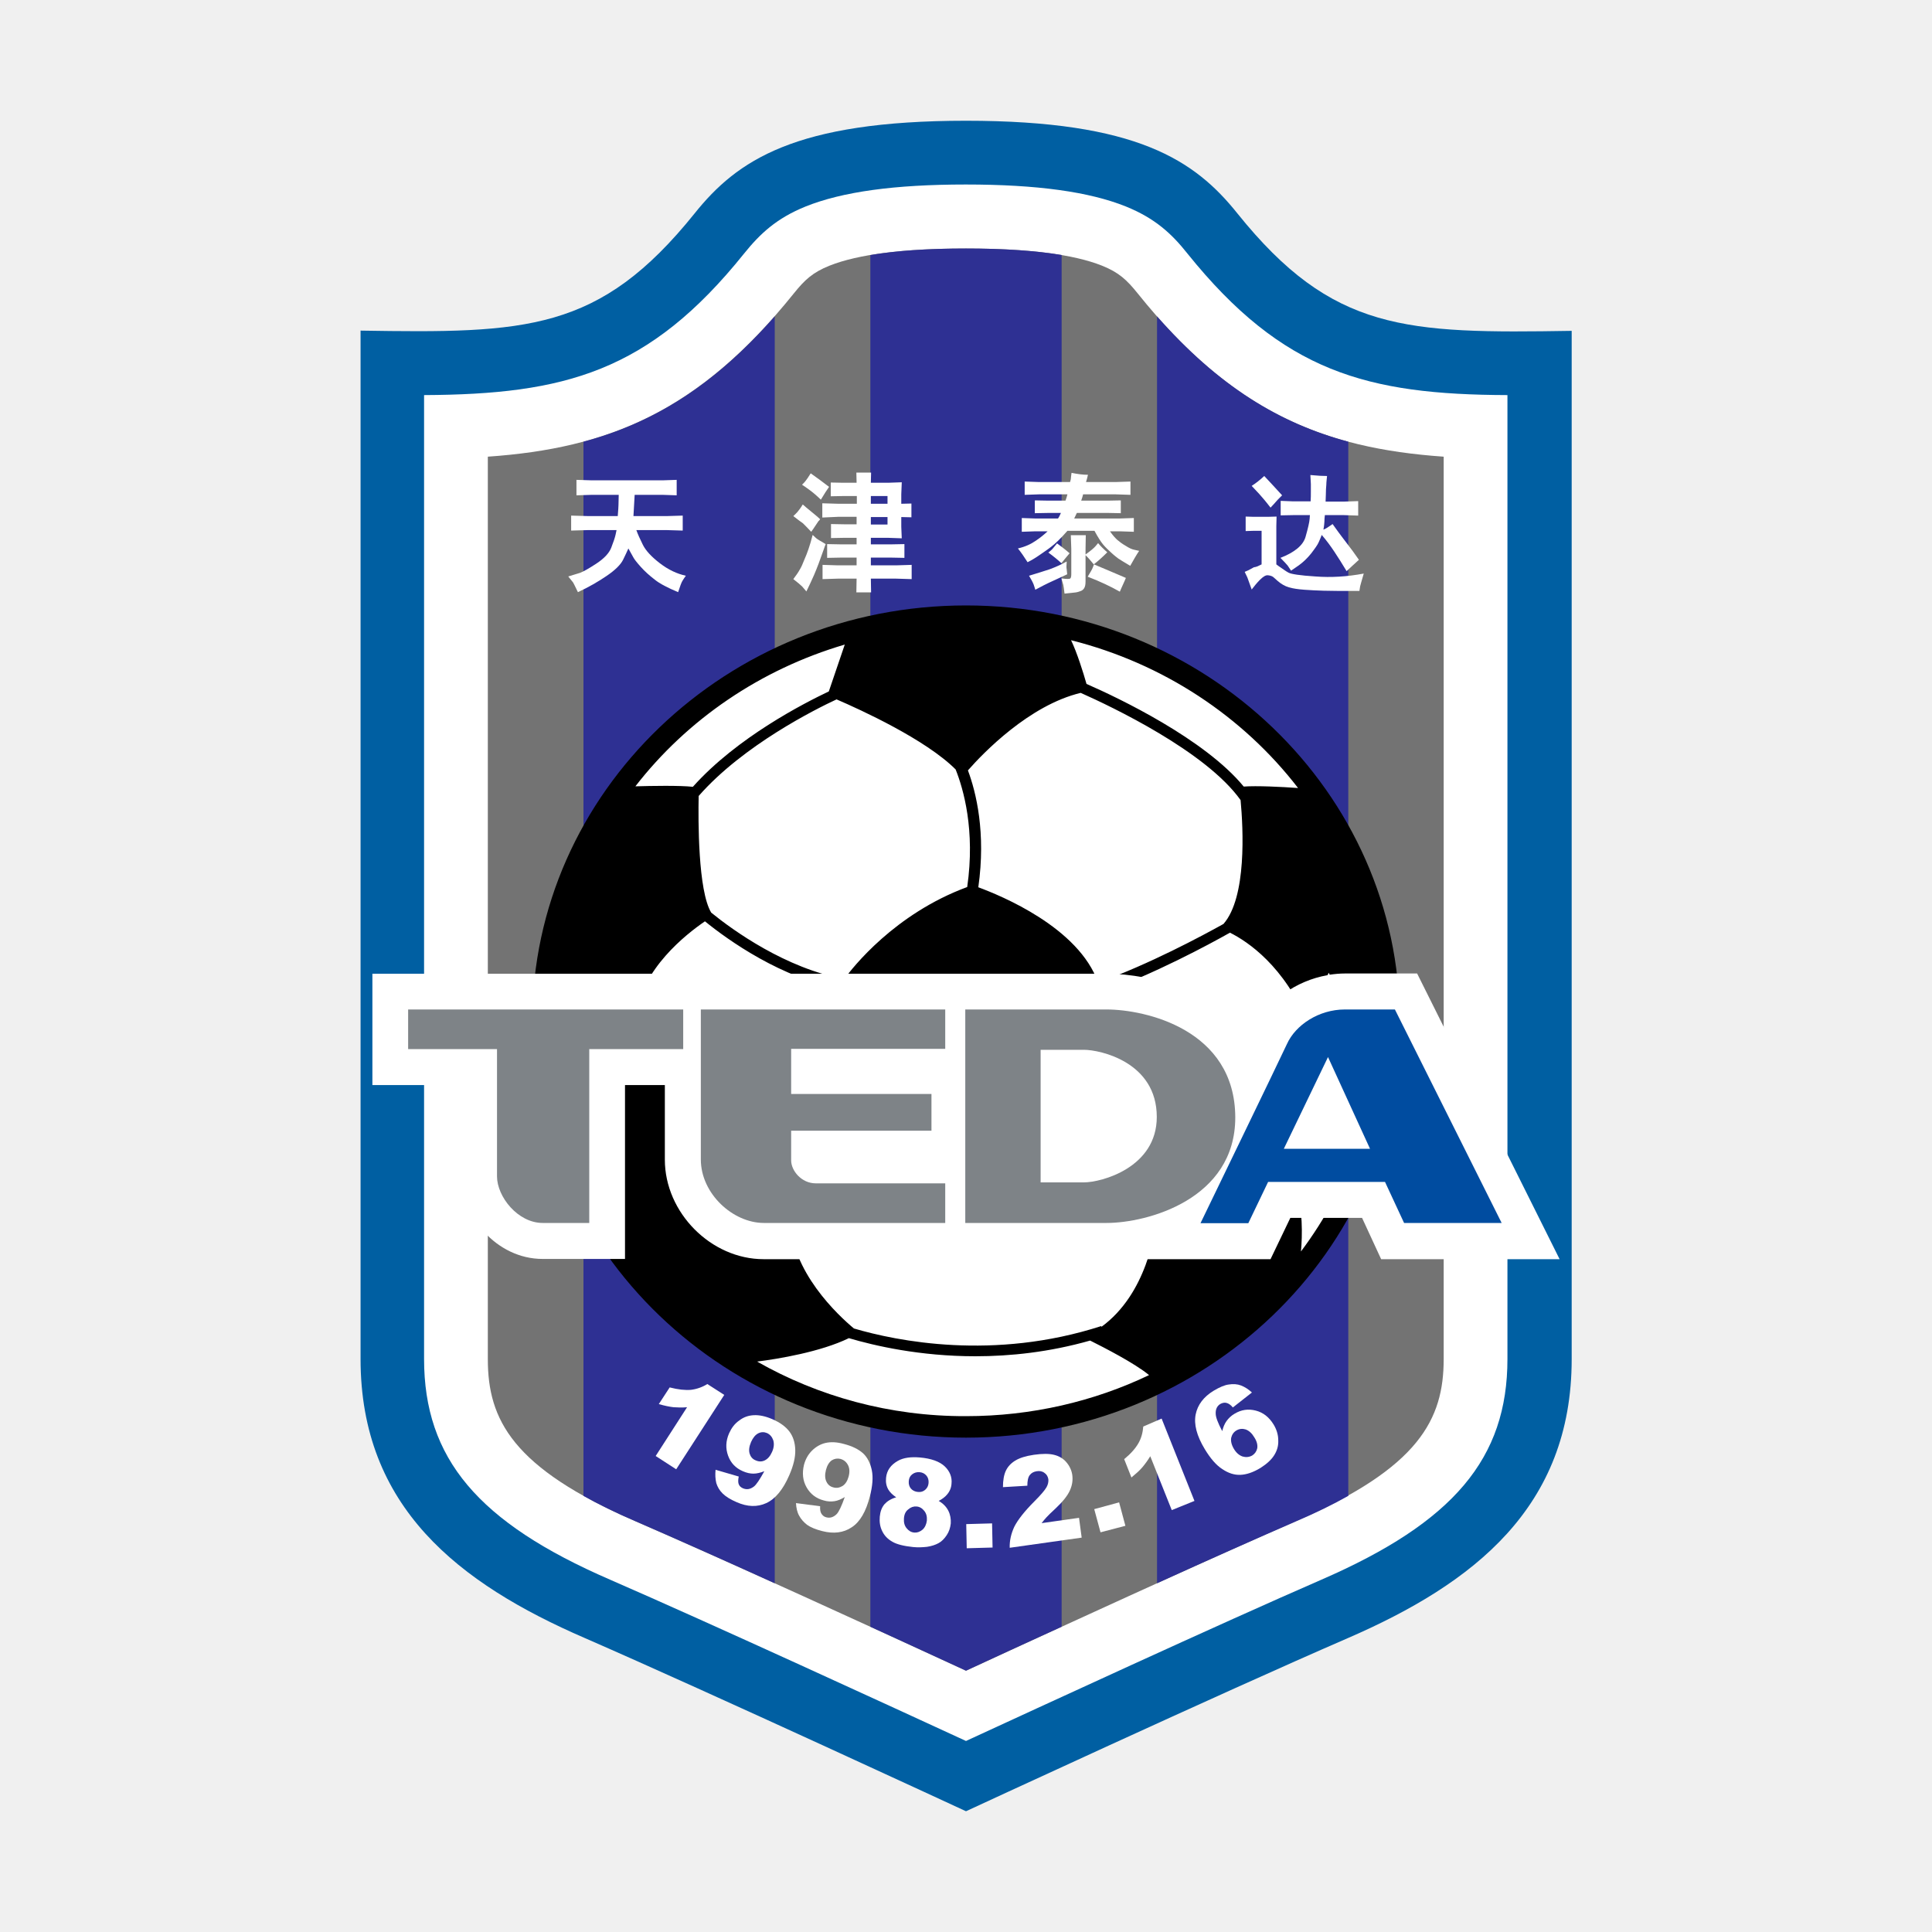
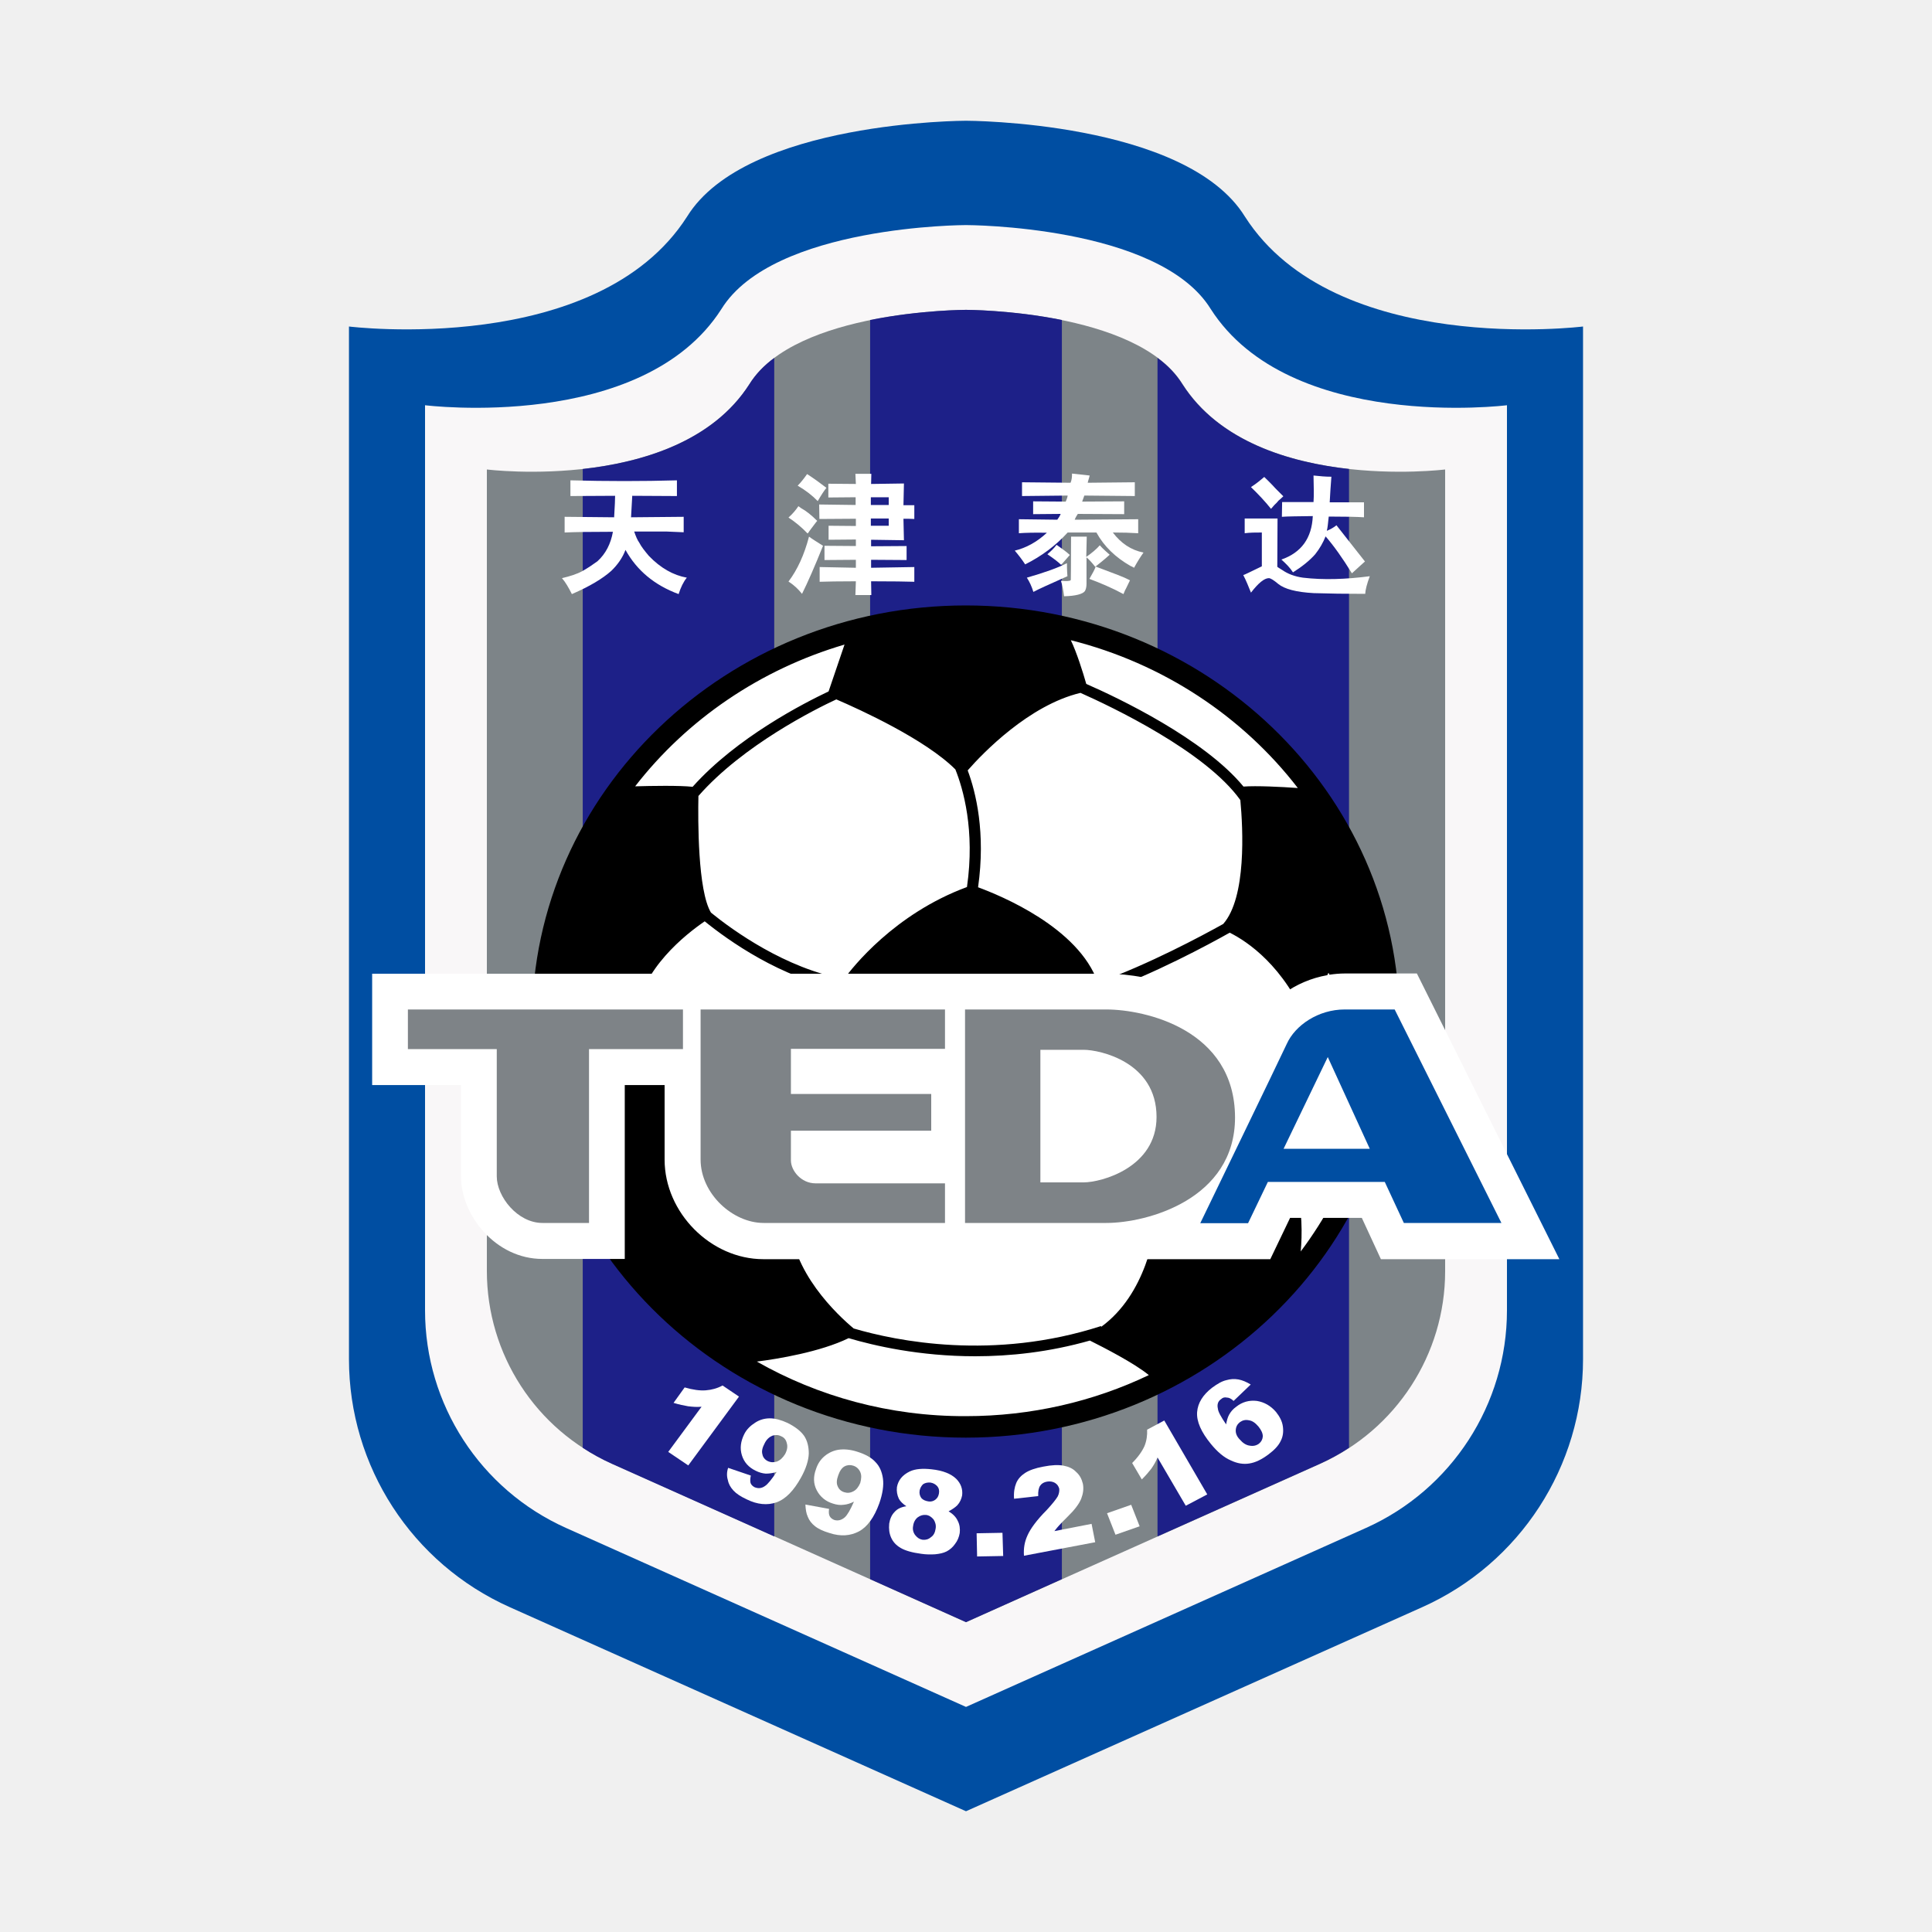
<svg xmlns="http://www.w3.org/2000/svg" version="1.1" x="0px" y="0px" viewBox="0 0 800 800" enable-background="new 0 0 800 800" xml:space="preserve">
  <g>
+     <path fill="#004EA2" d="M515.5,89.7C491,50,400,50,400,50s-91,0-115.5,39.7c-37.3,58.3-140,45.5-140,45.5v427.6   c0,44.4,26.1,84.6,66.6,102.7L400,750l188.9-84.5c40.5-18.1,66.6-58.4,66.6-102.7V135.2C655.5,135.2,552.8,148,515.5,89.7z" />
+     <path fill="#F9F7F8" d="M501.3,127.9C479.8,93.2,400,93.2,400,93.2s-79.8,0-101.3,34.8C266,179.1,176,167.8,176,167.8v374.8   c0,38.9,22.9,74.2,58.4,90.1L400,706.8l165.6-74.1c35.5-15.9,58.4-51.2,58.4-90.1V167.8C624,167.8,534,179.1,501.3,127.9z" />
+     <path fill="#7D8488" d="M489.7,159.1c-19-30.8-89.7-30.8-89.7-30.8s-70.6,0-89.7,30.8c-29,45.3-108.7,35.3-108.7,35.3v331.9   c0,34.4,20.2,65.7,51.7,79.7L400,671.7l146.7-65.6c31.4-14.1,51.7-45.3,51.7-79.7v-332C598.3,194.4,518.6,204.4,489.7,159.1z" />
    <g>
-       <path fill="#005FA2" d="M512.4,88.4C494.8,66.4,470.8,50,400,50c-70.8,0-94.8,16.4-112.4,38.4c-39.4,49-69.6,49.6-138.3,48.5    c0,0,0,364.6,0,425.8c0,61.3,40.5,92.9,92.9,115.6C294.5,701.1,400,750,400,750c0,0,105.5-48.9,157.9-71.6    c52.4-22.7,92.9-54.3,92.9-115.6c0-61.3,0-425.8,0-425.8C582,138.1,551.8,137.4,512.4,88.4z" />
-       <path fill="#FFFFFF" d="M400,720.9c-29.3-13.5-105.1-48.4-147.4-66.8c-54.7-23.7-77-50.2-77-91.4V163.6    c58.1-0.3,93.1-9.5,132.5-58.6c6.6-8.2,13.4-14.6,25.5-19.5c15.2-6.1,36.8-9.1,66.3-9.1c29.5,0,51.1,3,66.3,9.1    c12.1,4.9,19,11.3,25.5,19.5c39.5,49.1,74.4,58.4,132.5,58.6v399.1c0,41.2-22.3,67.6-77,91.4C505.1,672.4,429.3,707.4,400,720.9z" />
-       <path fill="#737373" d="M400,691.8c-34.9-16.1-99.1-45.5-136.9-61.9c-50.9-22.1-61.1-42-61.1-67.1V189.1    c50-3.5,87.3-18.6,126.7-67.6c4.5-5.6,7.8-8.7,14.8-11.5c11.8-4.7,30.8-7.1,56.4-7.1c25.7,0,44.6,2.4,56.4,7.1    c7,2.8,10.3,5.9,14.8,11.5c39.3,49,76.7,64.1,126.7,67.6v373.6c0,25.1-10.2,45-61.1,67.1C499,646.3,434.9,675.7,400,691.8z" />
-       <g>
-         <path fill="#2E3093" d="M439.6,105.6v568c-14.9,6.8-28.7,13.1-39.6,18.2c-10.9-5-24.7-11.4-39.6-18.2v-568     c10.6-1.8,23.8-2.7,39.6-2.7S429,103.8,439.6,105.6z" />
-         <path fill="#2E3093" d="M558.3,182.9v436.5c-6.2,3.5-13.3,7-21.5,10.5c-15.9,6.9-36.6,16.1-57.7,25.7V131     C504.6,159.9,529.7,175.2,558.3,182.9z" />
-         <path fill="#2E3093" d="M320.8,131v524.6c-21.1-9.6-41.8-18.8-57.7-25.7c-8.2-3.5-15.3-7-21.5-10.5V182.9     C270.3,175.2,295.4,159.9,320.8,131z" />
-       </g>
+       <path fill="#1D2088" d="M241.3,599.5c3.8,2.5,7.8,4.7,12,6.6l67.3,30.1v-488c-4.2,3.1-7.7,6.7-10.3,10.9    c-15.3,23.9-44.6,32.4-69,35.1L241.3,599.5L241.3,599.5z" />
+       <path fill="#1D2088" d="M360.3,132.5v521.4l39.7,17.8l39.7-17.8V132.5c-20.8-4.2-39.7-4.2-39.7-4.2S381.2,128.3,360.3,132.5z" />
+       <path fill="#1D2088" d="M479.3,636.2l67.3-30.1c4.2-1.9,8.2-4.1,12-6.6V194.2c-24.4-2.7-53.7-11.2-69-35.1    c-2.6-4.2-6.1-7.8-10.3-10.9V636.2z" />
+     </g>
+     <g>
+       <path fill="#FFFFFF" d="M262.6,220.1c0.7,2,1.3,3.5,2.1,4.6c0.8,1.6,2.3,3.5,4,5.5c4.8,5,10.1,8,15.7,9c-1.4,1.7-2.5,4-3.4,6.8    c-10-3.7-17.3-9.8-22-18.3c-1.2,3.2-3.2,6.1-5.9,8.7c-3.6,3.2-8.9,6.4-16.3,9.6c-1.4-2.8-2.7-5-4.1-6.6c3.4-0.8,6.2-1.7,8.4-2.9    c2.5-1.4,4.5-2.8,6.3-4.1c3.4-3.1,5.5-7.2,6.4-12.2c-9.3,0-15.9,0.1-20,0.3V214l20.5,0.2c0.3-4.8,0.4-7.7,0.4-8.9l-18.5,0.1v-6.5    c15.1,0.4,29.8,0.4,44.1,0v6.5l-18.5-0.1l-0.5,8.9l21.8-0.2v6.4l-7-0.3L262.6,220.1L262.6,220.1z" />
+       <path fill="#FFFFFF" d="M339.2,208.9l15.1,0.2v-3.2L343,206v-5.7l11.4,0.1l-0.2-4.2h6.6l-0.1,4.2l13.6-0.2l-0.2,9c1.6,0,3,0,4.5,0    v5.7c-1.5-0.1-3-0.1-4.5-0.1l0.2,8.9l-13.6-0.2v2.7l14.7-0.1v5.8l-14.7-0.1v3.3l17.9-0.3v6.1c-3.2-0.1-9.1-0.2-17.9-0.2l0.1,5.7    h-6.6l0.2-5.7c-7,0-12,0.1-15,0.2v-6.1l15,0.3v-3.3l-13,0.1V226l13,0.1v-2.7l-11.3,0.1v-5.8l11.3,0.1v-3l-15.1,0.1L339.2,208.9    L339.2,208.9z M368,214.7L368,214.7h-7.4v3h7.4V214.7L368,214.7z M368,205.9L368,205.9h-7.4v3.2h7.4V205.9L368,205.9z     M334.4,220.9L334.4,220.9c-2.4-2.5-5-4.7-7.9-6.6c1.8-1.6,3.1-3.2,4.1-4.7l1.1,0.8c2.2,1.2,4.4,3,6.7,5.3l-0.3,0.3    c-1.8,2.4-3,3.9-3.4,4.6L334.4,220.9L334.4,220.9z M332.1,245.9c2.3-4.6,5.2-11.2,8.7-19.9c-2.5-1.6-4.5-2.8-5.8-3.8    c-2,7.6-4.8,13.7-8.5,18.6C328.7,242.2,330.5,243.9,332.1,245.9L332.1,245.9L332.1,245.9z M330.3,201.1c3.4,2,6.1,4.1,8.3,6.4    c1.5-2.6,2.7-4.4,3.6-5.5c-2.6-2-5.2-3.9-8-5.7C332.8,198.3,331.5,199.9,330.3,201.1L330.3,201.1z" />
+       <path fill="#FFFFFF" d="M421.9,220.8V215l15.9,0.2c0.6-0.8,1.1-1.6,1.4-2.4l-11.4,0.1v-5.3l13.5,0.1c0.4-0.9,0.7-1.8,0.8-2.5    l-18.9,0.2v-5.7l20.1,0.2c0.5-1.2,0.6-2.4,0.6-3.8l7.3,0.8c-0.2,1-0.6,2-0.8,3l19.5-0.2v5.7l-20.9-0.2c-0.3,0.9-0.6,1.7-0.9,2.5    l17.4-0.1v5.3l-19.2-0.1c-0.4,0.6-0.9,1.4-1.3,2.4l26.3-0.2v5.8c-3-0.2-6.5-0.3-10.5-0.3c3.4,4.5,7.6,7.3,12.7,8.3    c-1.2,1.7-2.5,3.7-3.9,6.3c-0.8-0.5-1.3-0.7-1.4-0.7c-6.3-3.6-11-8.1-14.2-13.9h-11.9c-4.9,5.4-10.8,9.8-17.6,13.2    c-1.3-2-2.7-3.8-4.3-5.7c4.6-1.1,9.1-3.5,13.3-7.4C428.4,220.5,424.6,220.6,421.9,220.8L421.9,220.8z M441.8,233.2    c-3.7,1.9-9.3,3.9-16.6,6c1.1,1.7,2,3.6,2.7,5.9c2-1.1,6.7-3.2,14.1-6.5C441.8,236.1,441.8,234.2,441.8,233.2L441.8,233.2    L441.8,233.2z M437.5,225.6c-1.1,1.5-2.4,2.7-3.8,3.9c2.5,1.7,4.5,3.2,5.7,4.4l3.6-4.1C441.6,228.5,439.8,227.2,437.5,225.6    L437.5,225.6L437.5,225.6z M450,222.2h-6.5c0,11.6-0.1,17.5-0.1,17.8l-0.1,0.3c-0.4,0.3-1.7,0.4-4,0.2c0.6,1.7,1,3.9,1.3,6.4    c4.7-0.1,7.7-0.9,8.6-2.1c0.4-0.6,0.7-1.7,0.7-3v-11c0.9,0.7,2.1,2,3.6,3.9c1.5-1.2,3.6-2.8,6-5c-1.2-1.1-2.7-2.3-4.1-3.9    c-1.4,1.6-3.3,3.2-5.6,4.8L450,222.2L450,222.2L450,222.2z M467.1,239.9c-1.2-0.7-5.6-2.4-13.4-5.3c-0.4,1.3-1.5,3.1-2.6,5.1    c4.8,1.8,9.5,3.8,14.1,6.3c0.5-1.3,0.9-2.1,1.1-2.4l1.6-3.3L467.1,239.9L467.1,239.9z" />
+       <path fill="#FFFFFF" d="M530.9,207.9h13c0.2-2.7,0.1-6.4,0-11c2.7,0.3,5.1,0.5,7.4,0.5c-0.3,3.6-0.5,7.1-0.7,10.6h14.2v6.2    c-2.9-0.2-7.7-0.3-14.6-0.3c-0.3,2.9-0.5,4.9-0.8,5.9c1.5-0.6,2.9-1.4,4-2.3l8.8,11.2l3,3.8c-0.4,0.3-2.2,2-5.4,4.9    c-4-6.5-7.6-11.5-10.9-15.3c-1,2.5-2.4,5-4.3,7.4c-2.3,2.6-5.4,5.1-9.2,7.5c-1.2-1.9-2.9-3.6-4.8-5.3c8.3-2.9,12.6-8.9,13-18    c-6.2,0.1-10.5,0.1-12.8,0.3L530.9,207.9L530.9,207.9z M522.5,220.5v14c-4.8,2.3-7.3,3.6-7.7,3.6c1.2,2.3,2.2,4.8,3.2,7.3    c3-3.9,5.5-6,7.4-6c0.7,0,2,0.8,3.9,2.4c2.6,2.1,7.4,3.4,14.7,3.8c6.1,0.2,13.2,0.3,21.3,0.3c0.1-1.7,0.7-4.1,1.9-7.3    c-10,1.3-19.2,1.6-27.7,0.6c-3.5-0.5-6.3-1.6-8.6-3.2l-0.8-0.5l-0.3-0.2l-0.2-0.1l-0.7-0.5l0.1-20h-13.6v6.1    C517.6,220.5,520,220.5,522.5,220.5L522.5,220.5L522.5,220.5z M531.4,205.5l-2.4-2.4c-0.6-0.6-1.3-1.3-2-2.1    c-0.9-0.9-2-2.1-3.5-3.5c-1.4,1.2-3.2,2.7-5.5,4.2c3.2,3.1,6,6.1,8.3,9l1.4-1.6c0.7-0.6,1.2-1.2,1.7-1.8    C530.1,206.7,530.7,206.2,531.4,205.5L531.4,205.5z" />
+     </g>
+     <g>
+       <path fill="#FFFFFF" d="M306,578.3l-21,28.5l-8.3-5.6l13.8-18.7c-2,0.2-3.9,0-5.6-0.2c-1.7-0.3-3.7-0.7-6-1.4l4.6-6.4    c3.4,1,6.4,1.4,8.8,1.2s4.7-0.8,6.9-2L306,578.3z" />
+       <path fill="#FFFFFF" d="M321.7,605.2c-1.3,0.4-2.5,0.4-3.8-0.2c-1.2-0.6-2-1.6-2.2-2.8c-0.4-1.3,0-2.8,0.9-4.5    c0.8-1.7,2-2.7,3.2-3.2c1.2-0.4,2.5-0.4,3.6,0.2c1.3,0.5,2.1,1.5,2.4,2.9c0.4,1.3,0.2,2.8-0.7,4.5    C324.1,603.7,323,604.7,321.7,605.2L321.7,605.2z M301.4,612.9L301.4,612.9c0.3,1.6,1.1,3,2.3,4.3c1.2,1.3,3,2.5,5.6,3.7    c4.3,2.1,8.4,2.5,12.2,1.2c3.9-1.4,7.2-4.9,10.2-10.3c2.1-3.8,3.1-7.1,3.2-9.9c0-2.9-0.6-5.3-1.9-7.3c-1.4-2-3.7-3.8-6.9-5.4    c-2.6-1.2-5.1-1.9-7.3-1.9c-2.2,0-4.3,0.6-6.1,1.8c-1.9,1.2-3.5,2.7-4.5,4.7c-1.5,3-1.9,5.9-1,8.8c0.9,2.9,2.8,5,5.7,6.4    c1.4,0.7,2.8,1.1,4.2,1.2c1.4,0,2.9-0.2,4.5-0.7c-2.1,3.1-3.7,5.1-4.8,5.8c-1.5,1.1-3,1.1-4.4,0.5c-0.7-0.4-1.3-0.9-1.6-1.7    c-0.2-0.7-0.2-1.8,0.1-3.1l-9.4-3.2C300.9,609.6,300.9,611.3,301.4,612.9z" />
+       <path fill="#FFFFFF" d="M353.4,617.5c-1.3,0.7-2.5,0.8-3.8,0.4c-1.3-0.4-2.2-1.2-2.7-2.4c-0.6-1.2-0.5-2.7,0.2-4.6    c0.6-1.8,1.5-3.1,2.6-3.7c1.1-0.6,2.4-0.7,3.6-0.3c1.3,0.4,2.3,1.3,2.9,2.6s0.5,2.8,0,4.6C355.5,615.7,354.6,616.9,353.4,617.5    L353.4,617.5z M334.5,628.1L334.5,628.1c0.6,1.5,1.6,2.8,2.9,3.8c1.3,1.1,3.4,2.1,6.1,2.9c4.6,1.5,8.6,1.2,12.2-0.7    c3.5-1.9,6.3-5.8,8.4-11.6c1.4-4,1.9-7.5,1.5-10.3s-1.4-5.1-3.1-6.8c-1.6-1.8-4.1-3.2-7.6-4.3c-2.8-0.9-5.4-1.1-7.6-0.8    c-2.1,0.3-4.1,1.2-5.8,2.6c-1.7,1.4-2.9,3.2-3.6,5.4c-1.2,3.2-1.1,6.1,0.3,8.8s3.7,4.6,6.7,5.5c1.5,0.5,3,0.7,4.4,0.5    c1.4-0.1,2.9-0.6,4.3-1.3c-1.5,3.4-2.7,5.5-3.8,6.5c-1.4,1.2-2.8,1.5-4.3,1.1c-0.8-0.3-1.5-0.8-1.9-1.5s-0.5-1.7-0.3-3.1l-9.8-1.8    C333.6,624.9,333.8,626.6,334.5,628.1z" />
+       <path fill="#FFFFFF" d="M382.2,614.6c0.9-0.6,1.9-0.8,3.1-0.7c1.2,0.2,2,0.7,2.7,1.4c0.8,0.9,1,1.9,0.8,3.1    c-0.2,1.1-0.6,1.9-1.5,2.6c-0.8,0.6-1.8,0.9-2.9,0.7c-1.2-0.2-2.2-0.6-2.9-1.4c-0.6-0.9-0.9-1.8-0.7-3.1    C381,616.2,381.5,615.3,382.2,614.6L382.2,614.6z M370.4,626.1L370.4,626.1c-1.2,1.2-1.9,2.9-2.2,4.8c-0.2,2.2,0,4,0.8,5.8    s2.1,3.2,4,4.3s4.7,1.9,8.5,2.4c1.9,0.3,3.9,0.3,5.7,0.2c1.9-0.2,3.4-0.5,4.8-1.2c1.3-0.7,2.5-1.7,3.4-3c1.1-1.4,1.7-2.9,2-4.6    c0.2-1.7,0-3.5-0.8-5c-0.7-1.6-2-2.9-3.8-4c1.5-0.8,2.7-1.6,3.6-2.5c1.1-1.2,1.7-2.6,2-4.1c0.3-2.6-0.5-4.9-2.5-6.9    c-2.1-2-5.4-3.4-10.2-3.9c-3.6-0.4-6.7-0.2-9,0.9c-3.1,1.5-4.8,3.7-5.3,6.5c-0.2,1.7,0.1,3.3,0.8,4.8c0.6,1.1,1.6,2.1,3.1,3.1    C373.2,624,371.5,624.8,370.4,626.1L370.4,626.1z M380,628.3L380,628.3c1.1-0.8,2.2-1.1,3.4-1c1.2,0.1,2.3,0.8,3.2,1.9    c0.7,1.1,1.1,2.4,0.8,3.9c-0.2,1.4-0.8,2.7-1.9,3.4c-1,0.9-2.2,1.2-3.4,1.1c-1.3-0.2-2.2-0.8-3.1-1.9c-0.8-1-1.2-2.4-0.9-3.8    C378.3,630.3,379,629.1,380,628.3z" />
+       <polygon fill="#FFFFFF" points="404.4,634.9 415.1,634.7 415.4,644.3 404.6,644.5   " />
+       <path fill="#FFFFFF" d="M453.5,638.6l-29.5,5.6c-0.2-3,0.2-5.7,1.5-8.5c1.2-2.7,3.8-6.3,7.9-10.4c2.4-2.6,3.9-4.5,4.6-5.7    c0.6-1.2,0.7-2.4,0.6-3.2c-0.3-1-0.8-1.8-1.8-2.4c-0.9-0.5-2-0.7-3.2-0.5c-1.3,0.2-2.3,0.8-2.9,1.7s-0.9,2.3-0.8,4.3l-10,1.1    c-0.2-2.7,0.2-4.8,0.9-6.5c0.7-1.7,2-3.1,3.7-4.2c1.7-1.1,4.2-2,7.5-2.6c3.5-0.7,6.3-0.8,8.4-0.4c2.1,0.4,3.9,1.2,5.2,2.6    c1.5,1.3,2.3,2.9,2.8,4.9c0.4,2.1,0.1,4.1-0.7,6.2c-0.9,2.2-2.8,4.7-5.7,7.5c-1.7,1.7-2.9,2.9-3.4,3.5c-0.6,0.6-1.2,1.4-2,2.4    l15.4-3L453.5,638.6z" />
+       <polygon fill="#FFFFFF" points="458.4,626.6 468.4,623.1 471.9,632 461.9,635.5   " />
+       <path fill="#FFFFFF" d="M482.1,588.2l17.8,30.6l-8.9,4.7l-11.7-20c-0.7,1.8-1.7,3.4-2.6,4.7c-1,1.3-2.3,2.8-3.9,4.4l-4-6.8    c2.5-2.5,4.1-4.8,5.1-7c0.9-2.2,1.2-4.5,1.1-6.8L482.1,588.2z" />
+       <path fill="#FFFFFF" d="M511.7,592.1c0.1-1.4,0.7-2.4,1.7-3.2c1.1-0.8,2.3-1.1,3.7-0.8c1.5,0.2,2.7,1.1,4,2.6    c1.2,1.5,1.8,2.8,1.8,4.1c-0.1,1.2-0.6,2.2-1.6,3c-1.1,0.8-2.4,1.1-3.9,0.8c-1.4-0.2-2.7-1-4-2.5    C512.1,594.8,511.6,593.4,511.7,592.1L511.7,592.1z M512.8,571.2L512.8,571.2c-1.7-0.3-3.3-0.2-5,0.3c-1.8,0.4-3.7,1.5-6,3.2    c-3.7,2.9-5.8,6.2-6.1,10c-0.3,3.9,1.7,8.3,5.7,13.2c2.7,3.3,5.4,5.6,8.2,6.8c2.7,1.3,5.3,1.7,7.7,1.3c2.6-0.4,5.2-1.7,8-3.8    c2.4-1.8,4.1-3.6,5-5.5c1-1.9,1.2-4,0.9-6.1s-1.3-4-2.8-5.9c-2.2-2.6-4.9-4.1-7.9-4.6c-3.2-0.4-6.1,0.4-8.6,2.4    c-1.4,1-2.2,2-2.9,3.2c-0.7,1.2-1,2.6-1.3,4.1c-2.1-3.1-3.3-5.2-3.4-6.5c-0.4-1.7,0-3.1,1.4-4c0.6-0.6,1.4-0.8,2.3-0.6    c0.8,0,1.8,0.4,2.8,1.4l7.1-6.8C516.1,572.2,514.4,571.5,512.8,571.2z" />
    </g>
    <g>
      <g>
-         <path fill="#FFFFFF" d="M400,255.2c-96.6,0-175.2,75.3-175.2,167.9c0,92.5,78.6,167.9,175.2,167.9c96.6,0,175.2-75.3,175.2-167.9     C575.2,330.5,496.6,255.2,400,255.2L400,255.2z" />
-         <path d="M400,250.7c-99,0-179.6,77.3-179.6,172.3c0,95,80.6,172.3,179.6,172.3c99,0,179.6-77.3,179.6-172.3     C579.6,328,499,250.7,400,250.7z M531.3,491c-10,2.9-33.2,9.3-47.6,9.8c-15.7-10.8-32.7-30.6-39-38.3     c7.2-15.7,11.3-49.9,11.3-49.9c-0.1-0.5-0.2-0.9-0.3-1.3c22.3-8,44.9-20.2,53.6-25.1c7.4,3.7,22.5,13.8,32.3,37.5     C542.4,434.7,543.6,474,531.3,491z M456.1,549.4l-0.1-0.3c-44.6,14.4-84.7,6.2-102.4,1c-6.5-5.4-26.2-23.7-26.3-45.3     c15-13.1,36.6-34.1,41.8-39.3c16.9,4.5,66.1,1.1,73,0.6c6.6,8,21.9,25.7,37.1,36.8C478.4,510.5,474.7,535.8,456.1,549.4z      M291.8,495.6c-1.8-17.7-7.5-62.5-18.6-69.8c-2.6-1.8-6-3.6-9.7-5.5c2.2-19,20.5-33.4,28.4-38.8c9.5,7.7,31.7,23.7,57,28.2     c0.9,12.8,13.3,43.6,17.1,52.6c-5.3,5.2-27.6,27-42.6,40C316.8,502.1,303,501,291.8,495.6z M346.4,289.6     c10,4.3,36.9,16.6,49.3,29c3.2,8,8.2,25.1,4.8,48.7c-30.1,11.1-47.6,33.5-50.9,38.1c-24.2-4.4-46-20.1-55.1-27.5     c-5.5-9.1-5.4-38.4-5.2-48.3C307.8,308.5,338,293.5,346.4,289.6z M513.7,331.3c1.1,11.8,2.6,40.3-7.1,51.3     c-9,5-30.6,16.6-51.9,24.3c-8-22.9-40.4-36.1-49.6-39.5c3.2-22.6-0.9-39.3-4.3-48.4c6.3-7.2,25.4-27,46.7-32.1     C460.3,292.6,499.3,311.1,513.7,331.3z M537.5,326.3c-6.9-0.5-17.2-1-22.5-0.6c-16.2-19.7-51.8-36.7-65.1-42.5     c-1.3-4.6-4-13.2-6.4-18.1C481.7,274.7,514.7,296.7,537.5,326.3z M349.8,266.9l-6.6,19.4c-10.1,4.8-38,19-56.3,39.5     c-5.4-0.6-17.1-0.4-23.8-0.2C284.5,298,314.8,277.2,349.8,266.9z M313.5,563.8c8.7-1.1,26.3-4,38-9.7c10.5,3.1,29.3,7.5,52.4,7.5     c14.4,0,30.6-1.7,47.5-6.5c5.6,2.8,18.5,9.4,24.4,14.3c-22.8,10.9-48.6,17-75.8,17C368.4,586.5,338.8,578.2,313.5,563.8z      M538.7,518.2c0.6-6.6,0.8-17.5-2.1-27.2c10.6-17.9,10.4-51.2,9.8-64.8c5.6-2.5,17.6-8.3,23.9-14.6c0.3,3.8,0.5,7.6,0.5,11.5     C570.7,458.5,558.8,491.4,538.7,518.2z" />
+         <g>
+           <path fill="#FFFFFF" d="M399.9,255.2c-96.6,0-175.2,75.3-175.2,167.9c0,92.5,78.6,167.9,175.2,167.9s175.2-75.3,175.2-167.9      S496.5,255.2,399.9,255.2L399.9,255.2z" />
+           <path d="M399.9,250.7c-99,0-179.6,77.3-179.6,172.3s80.6,172.3,179.6,172.3S579.5,518,579.5,423S498.9,250.7,399.9,250.7z       M531.2,491c-10,2.9-33.2,9.3-47.6,9.8c-15.7-10.8-32.7-30.6-39-38.3c7.2-15.7,11.3-49.9,11.3-49.9c-0.1-0.5-0.2-0.9-0.3-1.3      c22.3-8,44.9-20.2,53.6-25.1c7.4,3.7,22.5,13.8,32.3,37.5C542.3,434.7,543.5,474,531.2,491z M456,549.4l-0.1-0.3      c-44.6,14.4-84.7,6.2-102.4,1c-6.5-5.4-26.2-23.7-26.3-45.3c15-13.1,36.6-34.1,41.8-39.3c16.9,4.5,66.1,1.1,73,0.6      c6.6,8,21.9,25.7,37.1,36.8C478.3,510.5,474.6,535.8,456,549.4z M291.7,495.6c-1.8-17.7-7.5-62.5-18.6-69.8      c-2.6-1.8-6-3.6-9.7-5.5c2.2-19,20.5-33.4,28.4-38.8c9.5,7.7,31.7,23.7,57,28.2c0.9,12.8,13.3,43.6,17.1,52.6      c-5.3,5.2-27.6,27-42.6,40C316.7,502.1,302.9,501,291.7,495.6z M346.3,289.6c10,4.3,36.9,16.6,49.3,29c3.2,8,8.2,25.1,4.8,48.7      c-30.1,11.1-47.6,33.5-50.9,38.1c-24.2-4.4-46-20.1-55.1-27.5c-5.5-9.1-5.4-38.4-5.2-48.3C307.7,308.5,337.9,293.5,346.3,289.6z       M513.6,331.3c1.1,11.8,2.6,40.3-7.1,51.3c-9,5-30.6,16.6-51.9,24.3c-8-22.9-40.4-36.1-49.6-39.5c3.2-22.6-0.9-39.3-4.3-48.4      c6.3-7.2,25.4-27,46.7-32.1C460.2,292.6,499.2,311.1,513.6,331.3z M537.4,326.3c-6.9-0.5-17.2-1-22.5-0.6      c-16.2-19.7-51.8-36.7-65.1-42.5c-1.3-4.6-4-13.2-6.4-18.1C481.6,274.7,514.6,296.7,537.4,326.3z M349.7,266.9l-6.6,19.4      c-10.1,4.8-38,19-56.3,39.5c-5.4-0.6-17.1-0.4-23.8-0.2C284.4,298,314.7,277.2,349.7,266.9z M313.4,563.8c8.7-1.1,26.3-4,38-9.7      c10.5,3.1,29.3,7.5,52.4,7.5c14.4,0,30.6-1.7,47.5-6.5c5.6,2.8,18.5,9.4,24.4,14.3c-22.8,10.9-48.6,17-75.8,17      C368.3,586.5,338.7,578.2,313.4,563.8z M538.6,518.2c0.6-6.6,0.8-17.5-2.1-27.2c10.6-17.9,10.4-51.2,9.8-64.8      c5.6-2.5,17.6-8.3,23.9-14.6c0.3,3.8,0.5,7.6,0.5,11.5C570.6,458.5,558.7,491.4,538.6,518.2z" />
+         </g>
      </g>
      <g>
-         <path fill="#FFFFFF" d="M299.9,577.6l-19.9,30.8l-8.5-5.5l13-20.2c-2.1,0.2-3.9,0.1-5.6,0c-1.7-0.2-3.7-0.6-6.1-1.3l4.5-6.9     c3.5,0.9,6.4,1.2,8.8,1c2.4-0.3,4.7-1.1,6.8-2.4L299.9,577.6z" />
-         <path fill="#FFFFFF" d="M296.3,608.6l9.6,2.8c-0.3,1.4-0.3,2.5,0,3.2c0.3,0.8,0.9,1.3,1.8,1.7c1.5,0.6,2.9,0.4,4.4-0.7     c1.1-0.8,2.5-3,4.4-6.4c-1.6,0.6-3.1,1-4.5,1c-1.4,0-2.8-0.3-4.4-1c-3-1.3-5-3.4-6.1-6.4c-1.1-3-1-6.1,0.4-9.3     c1-2.2,2.3-4,4.2-5.3c1.8-1.4,3.8-2.1,6.1-2.2c2.2-0.1,4.7,0.4,7.5,1.6c3.3,1.4,5.7,3.2,7.2,5.2c1.5,2,2.3,4.5,2.4,7.5     c0.1,3-0.7,6.5-2.5,10.6c-2.6,6-5.8,9.8-9.5,11.5c-3.7,1.7-7.8,1.6-12.3-0.4c-2.6-1.1-4.6-2.4-5.8-3.6c-1.3-1.3-2.1-2.7-2.6-4.3     C296.2,612.4,296.1,610.6,296.3,608.6z M319.7,601.2c0.8-1.8,0.9-3.4,0.5-4.8c-0.5-1.4-1.3-2.4-2.6-3c-1.2-0.5-2.4-0.5-3.6,0.1     c-1.2,0.6-2.2,1.8-3,3.6c-0.8,1.9-1,3.4-0.6,4.8c0.4,1.3,1.2,2.3,2.5,2.8c1.3,0.6,2.6,0.6,3.8,0     C317.9,604.1,318.9,603,319.7,601.2z" />
-         <path fill="#FFFFFF" d="M329.6,622.4l10,1.3c-0.1,1.4,0.1,2.5,0.6,3.2c0.5,0.7,1.1,1.2,2,1.4c1.6,0.4,3-0.1,4.3-1.4     c0.9-1,2-3.3,3.3-7c-1.5,0.9-2.9,1.5-4.2,1.7c-1.4,0.2-2.9,0.2-4.5-0.3c-3.1-0.8-5.5-2.6-7.1-5.4c-1.6-2.8-1.9-5.9-1.1-9.3     c0.6-2.3,1.7-4.3,3.3-5.9c1.6-1.6,3.5-2.7,5.6-3.2c2.2-0.5,4.7-0.4,7.6,0.4c3.5,0.9,6.1,2.2,8,3.9c1.8,1.7,3,4.1,3.6,7     c0.6,2.9,0.3,6.6-0.8,10.8c-1.6,6.3-4.1,10.6-7.5,12.8c-3.4,2.3-7.5,2.8-12.2,1.6c-2.8-0.7-4.9-1.6-6.3-2.6     c-1.4-1.1-2.5-2.3-3.3-3.8C330.1,626.2,329.7,624.4,329.6,622.4z M351.4,611.4c0.5-1.9,0.4-3.5-0.3-4.8c-0.7-1.3-1.7-2.1-3.1-2.5     c-1.3-0.3-2.5-0.1-3.6,0.6c-1.1,0.8-1.9,2.1-2.4,4c-0.5,2-0.4,3.6,0.2,4.8c0.6,1.3,1.6,2.1,2.9,2.4c1.4,0.4,2.6,0.1,3.8-0.6     C350.1,614.5,350.9,613.2,351.4,611.4z" />
-         <path fill="#FFFFFF" d="M371.1,620c-1.5-1-2.5-2-3.2-3.1c-0.9-1.5-1.2-3.2-1-5c0.3-3,1.9-5.3,4.9-7c2.3-1.3,5.3-1.7,9-1.4     c4.8,0.4,8.3,1.7,10.4,3.7c2.1,2,3.1,4.5,2.8,7.2c-0.1,1.6-0.7,3.1-1.8,4.4c-0.8,1-2,1.9-3.5,2.7c1.9,1.1,3.2,2.5,4,4.1     c0.8,1.6,1.1,3.4,1,5.2c-0.2,1.8-0.7,3.4-1.7,4.9c-1,1.5-2.1,2.6-3.4,3.3c-1.3,0.7-2.8,1.2-4.7,1.5c-1.8,0.2-3.8,0.3-5.8,0.1     c-3.8-0.4-6.7-1.1-8.6-2.2c-1.9-1.1-3.3-2.5-4.2-4.4c-0.9-1.8-1.2-3.8-1-6c0.2-2.1,0.8-3.8,2-5.2     C367.4,621.6,369,620.6,371.1,620z M374.3,628.8c-0.1,1.6,0.2,2.9,1.1,4c0.9,1.1,1.9,1.7,3.2,1.8c1.2,0.1,2.3-0.3,3.4-1.2     c1-0.9,1.6-2.2,1.8-3.8c0.1-1.6-0.2-2.9-1.1-4c-0.9-1.1-1.9-1.7-3.2-1.8c-1.2-0.1-2.4,0.3-3.4,1.2     C375,625.8,374.4,627.1,374.3,628.8z M376.3,613.3c-0.1,1.2,0.2,2.3,0.9,3.1c0.7,0.8,1.7,1.3,3,1.4c1.1,0.1,2.1-0.2,2.9-0.9     c0.8-0.7,1.3-1.6,1.4-2.8c0.1-1.2-0.2-2.3-0.9-3.1c-0.7-0.8-1.6-1.3-2.8-1.4c-1.2-0.1-2.2,0.2-3.1,0.9     C376.8,611.2,376.4,612.1,376.3,613.3z" />
-         <path fill="#FFFFFF" d="M400.1,631.1l10.7-0.3l0.2,10l-10.7,0.3L400.1,631.1z" />
-         <path fill="#FFFFFF" d="M447.9,636.7l-29.8,4.2c-0.1-3,0.6-5.9,1.9-8.7c1.4-2.8,4.2-6.4,8.4-10.6c2.6-2.6,4.2-4.5,4.9-5.7     c0.7-1.2,0.9-2.4,0.8-3.4c-0.2-1.1-0.7-2-1.6-2.6c-0.9-0.7-2-0.9-3.2-0.7c-1.3,0.2-2.2,0.7-2.9,1.6c-0.7,0.9-1,2.4-1,4.4     l-10.1,0.6c0-2.8,0.4-5.1,1.2-6.8c0.8-1.7,2.1-3.1,3.9-4.2c1.8-1.1,4.3-1.9,7.7-2.4c3.5-0.5,6.3-0.5,8.3,0c2.1,0.5,3.8,1.5,5.1,3     c1.3,1.5,2.2,3.3,2.5,5.3c0.3,2.2,0,4.3-1,6.5c-1,2.2-3,4.7-6,7.5c-1.8,1.7-3,2.8-3.6,3.5c-0.6,0.6-1.3,1.5-2.1,2.5l15.5-2.2     L447.9,636.7z" />
-         <path fill="#FFFFFF" d="M453.1,624.9l10.3-2.8l2.6,9.7l-10.3,2.7L453.1,624.9z" />
-         <path fill="#FFFFFF" d="M481,587.4l13.6,34.1l-9.4,3.8l-8.9-22.3c-1.1,1.8-2.2,3.3-3.3,4.6c-1.1,1.3-2.7,2.7-4.5,4.2l-3-7.6     c2.8-2.3,4.7-4.5,5.9-6.6c1.2-2.1,1.8-4.4,2-6.9L481,587.4z" />
-         <path fill="#FFFFFF" d="M518.4,576.6l-7.9,6.2c-0.9-1.1-1.8-1.7-2.7-1.9c-0.8-0.2-1.6,0-2.4,0.4c-1.4,0.8-2.1,2.2-2,4.1     c0,1.4,0.9,3.8,2.7,7.2c0.4-1.7,1-3.1,1.8-4.2c0.8-1.1,1.9-2.2,3.3-3c2.8-1.7,5.7-2.1,8.8-1.3c3.1,0.8,5.5,2.7,7.4,5.8     c1.2,2,1.9,4.2,1.9,6.5c0.1,2.3-0.5,4.3-1.7,6.2c-1.2,1.9-3.1,3.6-5.6,5.2c-3.1,1.9-5.9,2.8-8.4,2.9c-2.5,0.1-5-0.7-7.5-2.4     c-2.5-1.6-4.9-4.4-7.2-8.2c-3.4-5.6-4.6-10.4-3.8-14.4c0.8-4,3.3-7.3,7.4-9.8c2.5-1.5,4.6-2.4,6.3-2.6c1.8-0.3,3.5-0.2,5.1,0.4     C515.4,574.3,516.9,575.2,518.4,576.6z M510.9,599.9c1,1.7,2.2,2.7,3.6,3.2c1.4,0.4,2.7,0.3,4-0.4c1.1-0.7,1.8-1.7,2.1-3     c0.2-1.3-0.1-2.8-1.2-4.5c-1-1.7-2.2-2.8-3.6-3.3c-1.3-0.4-2.6-0.3-3.8,0.4c-1.2,0.7-1.9,1.8-2.2,3.1     C509.6,596.7,509.9,598.2,510.9,599.9z" />
+         <path fill="#FFFFFF" d="M586.7,403.1h-29.9c-2.1,0-4.2,0.2-6.3,0.5l-0.4-0.8l-0.5,1c-13.2,2.3-25.1,10.8-30.3,22.3     c-0.4,0.8-1.2,2.5-2.4,5c-13.6-20-39.5-27.9-58.8-27.9h-52h-21.4h-87.1h-22.3H154.1v46.1h36.8v37.9c0,16.1,14.4,34.1,33.7,34.1     h34.1v-72h16.5v30.9c0,21.9,19.1,41.2,40.9,41.2h68.5H406h52c5,0,10.5-0.6,16.1-1.8l-0.9,1.8H526l8.2-17.1h29.7l7.9,17.1h73.9     L586.7,403.1z" />
+         <path fill="#7E8387" d="M282.8,418H168.9v16.4h36.8c0,8.9,0,45.3,0,52.7c0,8.4,8.6,19.3,18.9,19.3c8.6,0,19.3,0,19.3,0v-72h38.9     V418z" />
+         <path fill="#7E8387" d="M391.3,434.4V418H290.1c0,0,0,45.5,0,62.1c0,14.2,13.3,26.3,26.1,26.3c10.2,0,75.1,0,75.1,0V490     c0,0-49.9,0-53.6,0c-6,0-10.2-5.3-10.2-9.5s0-12.3,0-12.3h58.1V453h-58.1v-18.7h63.8V434.4z" />
+         <path fill="#7E8387" d="M458.1,418c-8.5,0-58.5,0-58.5,0v88.4c0,0,48.8,0,58.5,0c16.9,0,53.3-9.8,53.3-43.7     C511.3,426.2,474,418,458.1,418z M448.7,489.6c-4.2,0-17.9,0-17.9,0v-54.9c0,0,14.2,0,17.9,0c6.8,0,30.2,5.1,30.2,27.8     C478.9,483.5,456,489.6,448.7,489.6z" />
+         <path fill="#004EA2" d="M581.3,506.4h40.4L577.5,418c0,0-15.3,0-20.7,0c-10.9,0-20.5,6.5-24,14.3c-3.1,6.7-35.8,74.2-35.8,74.2     h19.8l8.2-17.1h48.4L581.3,506.4z M531.5,475.7l18.3-38l17.4,38H531.5z" />
      </g>
-       <g>
-         <path fill="#FFFFFF" d="M240.2,237.2c1.3-0.5,3.5-1.7,6.7-3.8c3.2-2.1,5.3-4.3,6.2-6.6c0.9-2.3,1.5-4.1,1.8-5.4l0.4-1.9h-11.8     l-7,0.2v-6.2l7.1,0.2h12.2c0.2-2.5,0.3-4.1,0.3-4.6l0.1-4.2h-11.1l-6.4,0.2v-6.4l6.4,0.2h29.2l5.9-0.2v6.4l-5.9-0.2h-11.5     c-0.2,2.9-0.3,5.8-0.5,8.8h13.8l6.6-0.2v6.2l-6.6-0.2h-12.6c0.6,1.7,1.5,3.7,2.7,6.1c1.2,2.4,3.5,4.9,7,7.6     c3.5,2.7,7.1,4.4,10.8,5.2c-0.5,0.7-1,1.4-1.4,2.1c-0.4,0.6-1,2.2-1.8,4.7c-4.3-1.8-7.6-3.5-9.7-5.2c-2.2-1.7-4.1-3.4-5.8-5.3     c-1.7-1.9-2.7-3.2-3.1-4l-2-3.6c-0.5,1.1-1.2,2.7-2.2,4.7c-1,2-3.2,4.2-6.7,6.6c-3.5,2.4-7.5,4.7-12,6.8c-1.3-2.7-2-4.2-2.3-4.4     l-1.7-2.1C237.3,238.1,239,237.6,240.2,237.2z" />
-         <path fill="#FFFFFF" d="M328.5,213.7c0.6-0.5,1.1-1.1,1.7-1.7c0.5-0.6,1.3-1.6,2.2-3.1c0.6,0.5,1.1,0.9,1.4,1.2l4.6,3.8l1.2,1.1     c-0.3,0.4-0.5,0.7-0.7,0.8l-2.2,3.3l-0.8,1.1c-1.5-1.6-2.6-2.7-3.4-3.5C331.6,216.1,330.3,215.1,328.5,213.7z M328.5,239.8     c1.2-1.6,2.1-2.9,2.7-4c0.6-1,1.2-2.3,1.8-3.9c0.7-1.6,1.3-3.1,1.8-4.6c0.5-1.5,1.1-3.4,1.7-5.8c0.5,0.5,1,0.9,1.4,1.3     c0.4,0.4,1.8,1.2,4,2.5c-0.3,0.8-0.6,1.5-0.7,1.9l-2.2,6.1c-1.3,3.5-2.6,6.4-3.6,8.5l-1.5,3.1c-0.5-0.6-1.1-1.3-1.7-2     C331.5,242.2,330.3,241.2,328.5,239.8z M332.1,200.7c0.6-0.5,1.1-1.1,1.5-1.6c0.4-0.5,1.1-1.5,2.1-3.1c2.6,1.8,5.1,3.7,7.6,5.6     c-0.8,1.1-1.9,2.8-3.4,5.3c-0.7-0.7-1.5-1.4-2.4-2.2C336.6,203.9,334.8,202.5,332.1,200.7z M340.5,214.3v-5.9l6.7,0.2h7.6v-3.2     H349l-5,0.1v-5.7l5,0.1h5.7l-0.1-4.2h6.1l-0.1,4.2h7.2l5.6-0.2l-0.2,5v3.9l4.2-0.1v5.7l-4.2-0.1v4l0.2,4.8l-5.6-0.2h-7.2v2.7h8.8     l5.1-0.1v5.7l-5.1-0.1h-8.8v3.2H371l6.5-0.2v5.9l-6.5-0.2h-10.4l0.1,5.7h-6.1l0.1-5.7H347l-6.4,0.2v-5.9l6.4,0.2h7.7v-3.2h-6.9     l-5.3,0.1v-5.7l5.3,0.1h6.9v-2.7h-5.2l-5.4,0.1v-5.8l5.4,0.1h5.2v-3.1h-7.6L340.5,214.3z M367.5,208.6v-3.2h-6.9v3.2H367.5z      M367.5,217.2v-3.1h-6.9v3.1H367.5z" />
-         <path fill="#FFFFFF" d="M433.8,220h-5l-5.7,0.2v-5.7l5.7,0.2h9.3c0.4-0.6,0.6-1,0.7-1.2l0.5-1.1h-5.4l-5.4,0.1v-5.3l5.4,0.1h7.3     c0.3-0.9,0.6-1.7,0.8-2.6h-11.8l-5.9,0.2v-5.5l5.9,0.2h12.9c0.1-0.5,0.2-0.9,0.3-1.2l0.1-1.1l0.2-1.5c2.5,0.5,4.7,0.8,6.8,0.8     c-0.2,1-0.5,2-0.8,3h12.3l6.1-0.2v5.5l-6.1-0.2h-13.5c-0.2,0.9-0.5,1.7-0.8,2.6h11.2l5.2-0.1v5.3l-5.2-0.1h-13     c-0.3,0.7-0.7,1.4-1.1,2.3h18.7l6-0.2v5.7l-6-0.2h-3.9c1.2,1.7,2.3,2.9,3.1,3.6c0.8,0.7,2,1.6,3.4,2.4c1.4,0.9,2.6,1.5,3.8,1.7     l1.8,0.4c-1.1,1.6-2.3,3.7-3.7,6.2c-2.7-1.6-4.3-2.6-4.9-3c-0.5-0.4-1.5-1.1-2.8-2.3c-1.3-1.2-2.5-2.3-3.5-3.5     c-1-1.2-2.2-3.1-3.6-5.7h-11.2c-2.8,3.2-5,5.3-6.6,6.5c-1.5,1.2-3.2,2.3-4.9,3.5c-1.7,1.2-3.4,2.2-5,3c-1.4-2.2-2.7-4.1-4-5.7     c3-0.7,5.4-1.8,7.4-3.2C430.7,222.7,432.3,221.4,433.8,220z M426.1,238.4c3.3-1,6.2-1.9,8.6-2.7c2.4-0.9,4.7-1.9,7-3.2     c0,0.7-0.1,1.4-0.1,1.9c0,0.5,0,1,0.1,1.4l0.2,2c-0.9,0.4-2.7,1.3-5.6,2.6c-2.9,1.3-5.4,2.6-7.6,3.8c-0.2-0.6-0.4-1.4-0.7-2.2     C427.6,241,427,239.9,426.1,238.4z M434.1,228.8c0.5-0.4,1-0.8,1.3-1.1c0.4-0.3,1.1-1.3,2.3-2.7c1.6,1.2,3.4,2.5,5.2,4.1     c-0.9,1-2,2.4-3.4,4.1C438.1,231.9,436.3,230.4,434.1,228.8z M443.4,221.6h6.2l-0.1,5.7v2.3c2.1-1.5,3.5-2.7,4.1-3.4l1.1-1.3     c0.9,1.1,2.2,2.4,3.8,3.8c-2,2-3.9,3.7-5.6,5c-1.4-1.7-2.5-3-3.4-3.8v10.8c0,1.4-0.2,2.3-0.6,2.9c-0.4,0.6-0.9,1-1.6,1.2     c-0.7,0.3-1.3,0.4-1.8,0.5c-0.5,0.1-2.1,0.2-4.7,0.5c-0.1-0.6-0.2-1.4-0.3-2.3c-0.1-0.9-0.3-1.8-0.6-2.6l-0.4-1.4     c2.2,0.3,3.4,0.3,3.7,0c0.3-0.3,0.4-0.9,0.4-1.9v-10.3L443.4,221.6z M466.2,239.3c-0.2,0.5-0.4,0.9-0.5,1.2l-1.4,3.1l-0.6,1.4     c-3.7-2.1-8.1-4.2-13.3-6.2c1.2-2,1.9-3.2,2.1-3.8l0.5-1.3C457.4,235.6,461.9,237.4,466.2,239.3z" />
-         <path fill="#FFFFFF" d="M522.4,233.7v-13.9H519l-3.2,0.1v-6l3.2,0.1h6.1l3.5-0.1l-0.1,3.9v15.9c0.5,0.4,1.2,0.9,2.1,1.5     s1.8,1.3,2.9,1.9c1,0.6,4.8,1.2,11.2,1.6c6.4,0.5,13.1,0.1,20-1.2c-0.9,3.1-1.4,4.8-1.5,5.3l-0.3,1.9c-7.1,0-12,0-14.8-0.1     c-2.8-0.1-5.5-0.2-8-0.4c-2.6-0.2-4.7-0.5-6.4-1c-1.7-0.5-3.2-1.4-4.6-2.6l-1.8-1.6c-0.6-0.5-1.4-0.7-2.3-0.8     c-0.9-0.1-2,0.6-3.3,1.9c-1.3,1.3-2.4,2.7-3.4,4c-1.1-3-1.7-4.7-1.8-5l-1.1-2.3c0.7-0.3,1.2-0.5,1.6-0.7c0.4-0.2,1.1-0.6,2.2-1.2     C520.3,234.8,521.4,234.2,522.4,233.7z M518.3,201.2c1.7-1.1,3.5-2.5,5.2-4.1c2.3,2.5,4.8,5.1,7.4,8c-0.8,0.8-1.4,1.4-1.8,1.8     l-1.6,1.8l-1.4,1.5c-1.1-1.4-2-2.6-2.8-3.5C522.4,205.6,520.8,203.8,518.3,201.2z M530.3,213.4v-6l5.1,0.2h7.3     c0.1-1.4,0.1-2.7,0.1-3.9c0-1.2,0-2.3,0-3.3l-0.2-3.7c3,0.3,5.3,0.4,6.9,0.4c-0.1,1.3-0.3,2.5-0.3,3.6c-0.1,1.1-0.2,2.5-0.2,4.3     l-0.1,2.7h7.6l5.9-0.2v6l-5.9-0.2h-7.9c-0.1,0.9-0.2,1.8-0.2,2.8c-0.1,0.9-0.1,1.6-0.2,2l-0.2,1.2c0.5-0.2,1-0.4,1.4-0.7     c0.4-0.2,1.2-0.8,2.4-1.6c1.9,2.7,3.4,4.7,4.4,6l3.8,5l2.7,3.8c-1.9,1.7-3.6,3.3-5.1,4.7c-1.8-3-3.5-5.7-5.1-8.1     c-1.6-2.4-3.3-4.7-5.2-6.9c-0.3,0.8-0.7,1.8-1.2,2.9c-0.5,1.2-1.6,2.7-3.2,4.8c-1.6,2-3.3,3.6-5.1,4.9l-3.2,2.2     c-0.5-0.8-1-1.5-1.4-2.1c-0.5-0.6-1.5-1.7-3-3.2c5.9-2.3,9.4-5.2,10.4-8.7c1-3.5,1.6-6.1,1.7-7.5l0.1-1.5h-7L530.3,213.4z" />
-       </g>
-     </g>
-     <g>
-       <path fill="#FFFFFF" d="M586.8,403.1h-29.9c-2.1,0-4.2,0.2-6.3,0.5l-0.4-0.8l-0.5,1c-13.2,2.3-25.1,10.8-30.3,22.3    c-0.4,0.8-1.2,2.5-2.4,5c-13.6-20-39.5-27.9-58.8-27.9h-52h-21.4h-87.1h-22.3H154.2v46.1H191v37.9c0,16.1,14.4,34.1,33.7,34.1    h34.1v-72h16.5v30.9c0,21.9,19.1,41.2,40.9,41.2h68.5h21.4h52c5,0,10.5-0.6,16.1-1.8l-0.9,1.8h52.8l8.2-17.1H564l7.9,17.1h73.9    L586.8,403.1z" />
-       <path fill="#7E8387" d="M282.9,418H169v16.4h36.8c0,8.9,0,45.3,0,52.7c0,8.4,8.6,19.3,18.9,19.3c8.6,0,19.3,0,19.3,0v-72h38.9V418    z" />
-       <path fill="#7E8387" d="M391.4,434.4V418H290.2c0,0,0,45.5,0,62.1c0,14.2,13.3,26.3,26.1,26.3c10.2,0,75.1,0,75.1,0V490    c0,0-49.9,0-53.6,0c-6,0-10.2-5.3-10.2-9.5c0-4.2,0-12.3,0-12.3h58.1v-15.2h-58.1v-18.7H391.4z" />
-       <path fill="#7E8387" d="M458.2,418c-8.5,0-58.5,0-58.5,0v88.4c0,0,48.8,0,58.5,0c16.9,0,53.3-9.8,53.3-43.7    C511.4,426.2,474.1,418,458.2,418z M448.8,489.6c-4.2,0-17.9,0-17.9,0v-54.9c0,0,14.2,0,17.9,0c6.8,0,30.2,5.1,30.2,27.8    C479,483.5,456.1,489.6,448.8,489.6z" />
-       <path fill="#004CA0" d="M581.4,506.4h40.4L577.6,418c0,0-15.3,0-20.7,0c-10.9,0-20.5,6.5-24,14.3c-3.1,6.7-35.8,74.2-35.8,74.2    h19.8l8.2-17.1h48.4L581.4,506.4z M531.6,475.7l18.3-38l17.4,38H531.6z" />
    </g>
  </g>
</svg>
